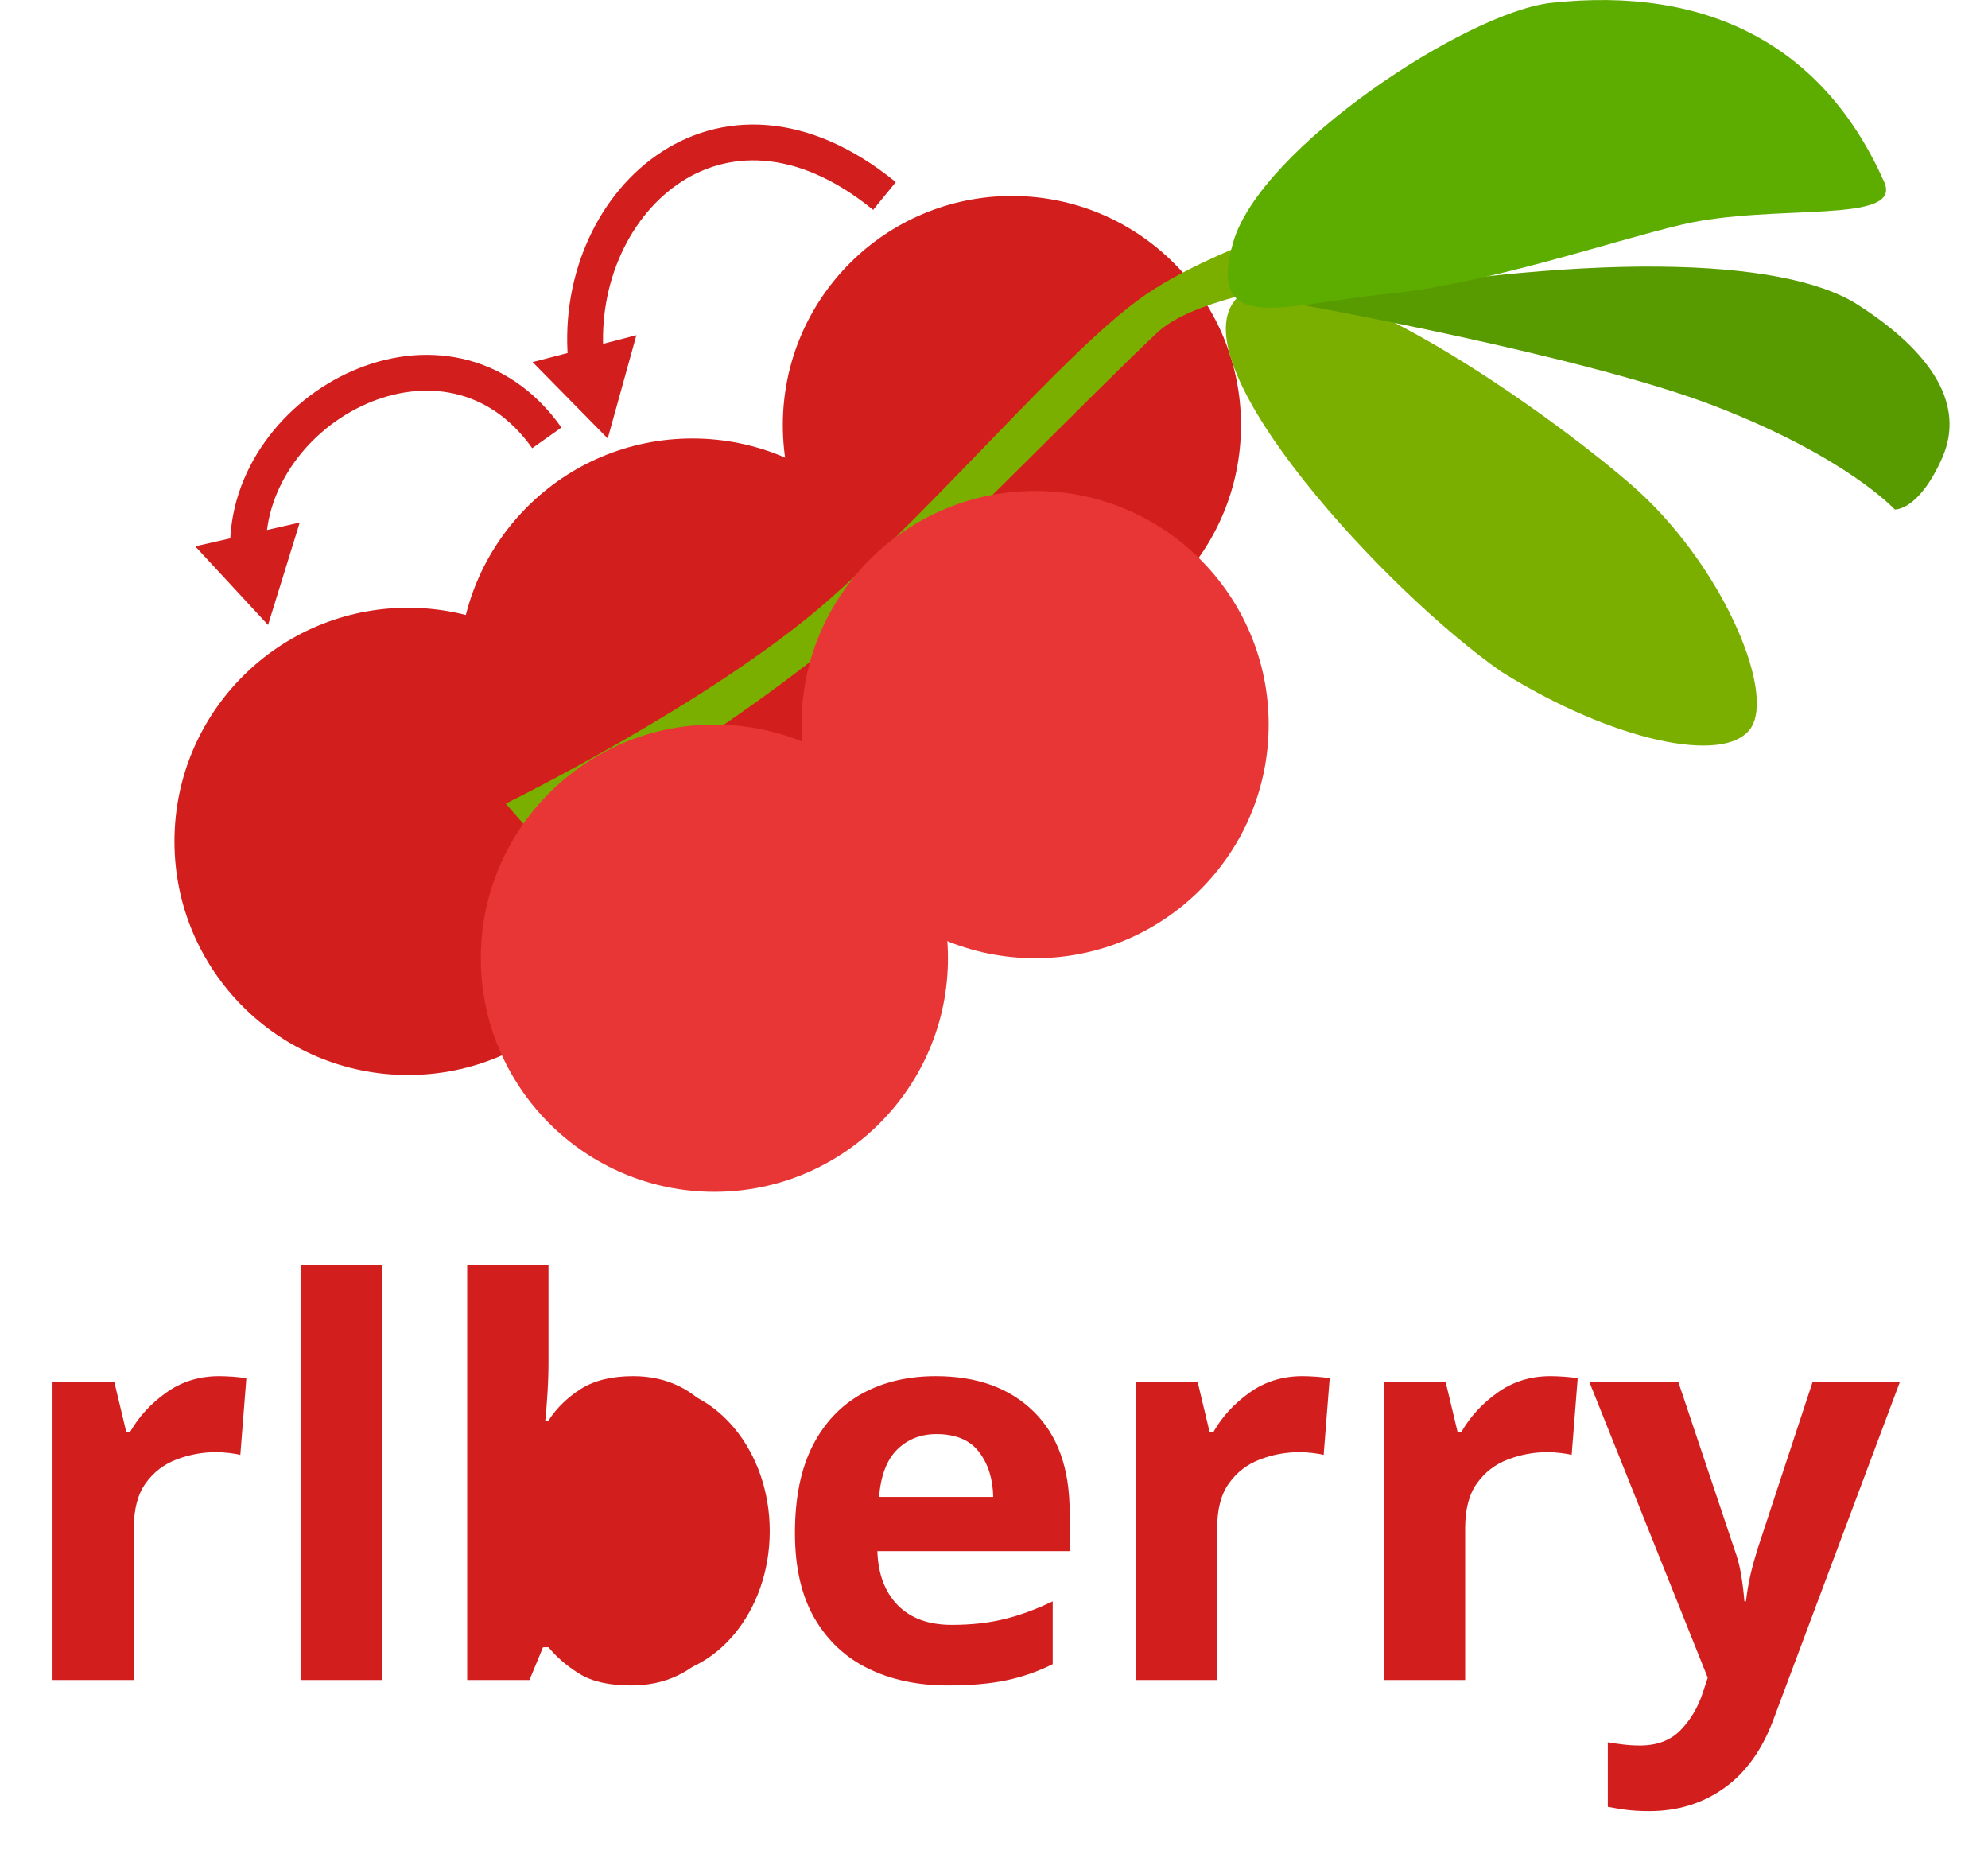
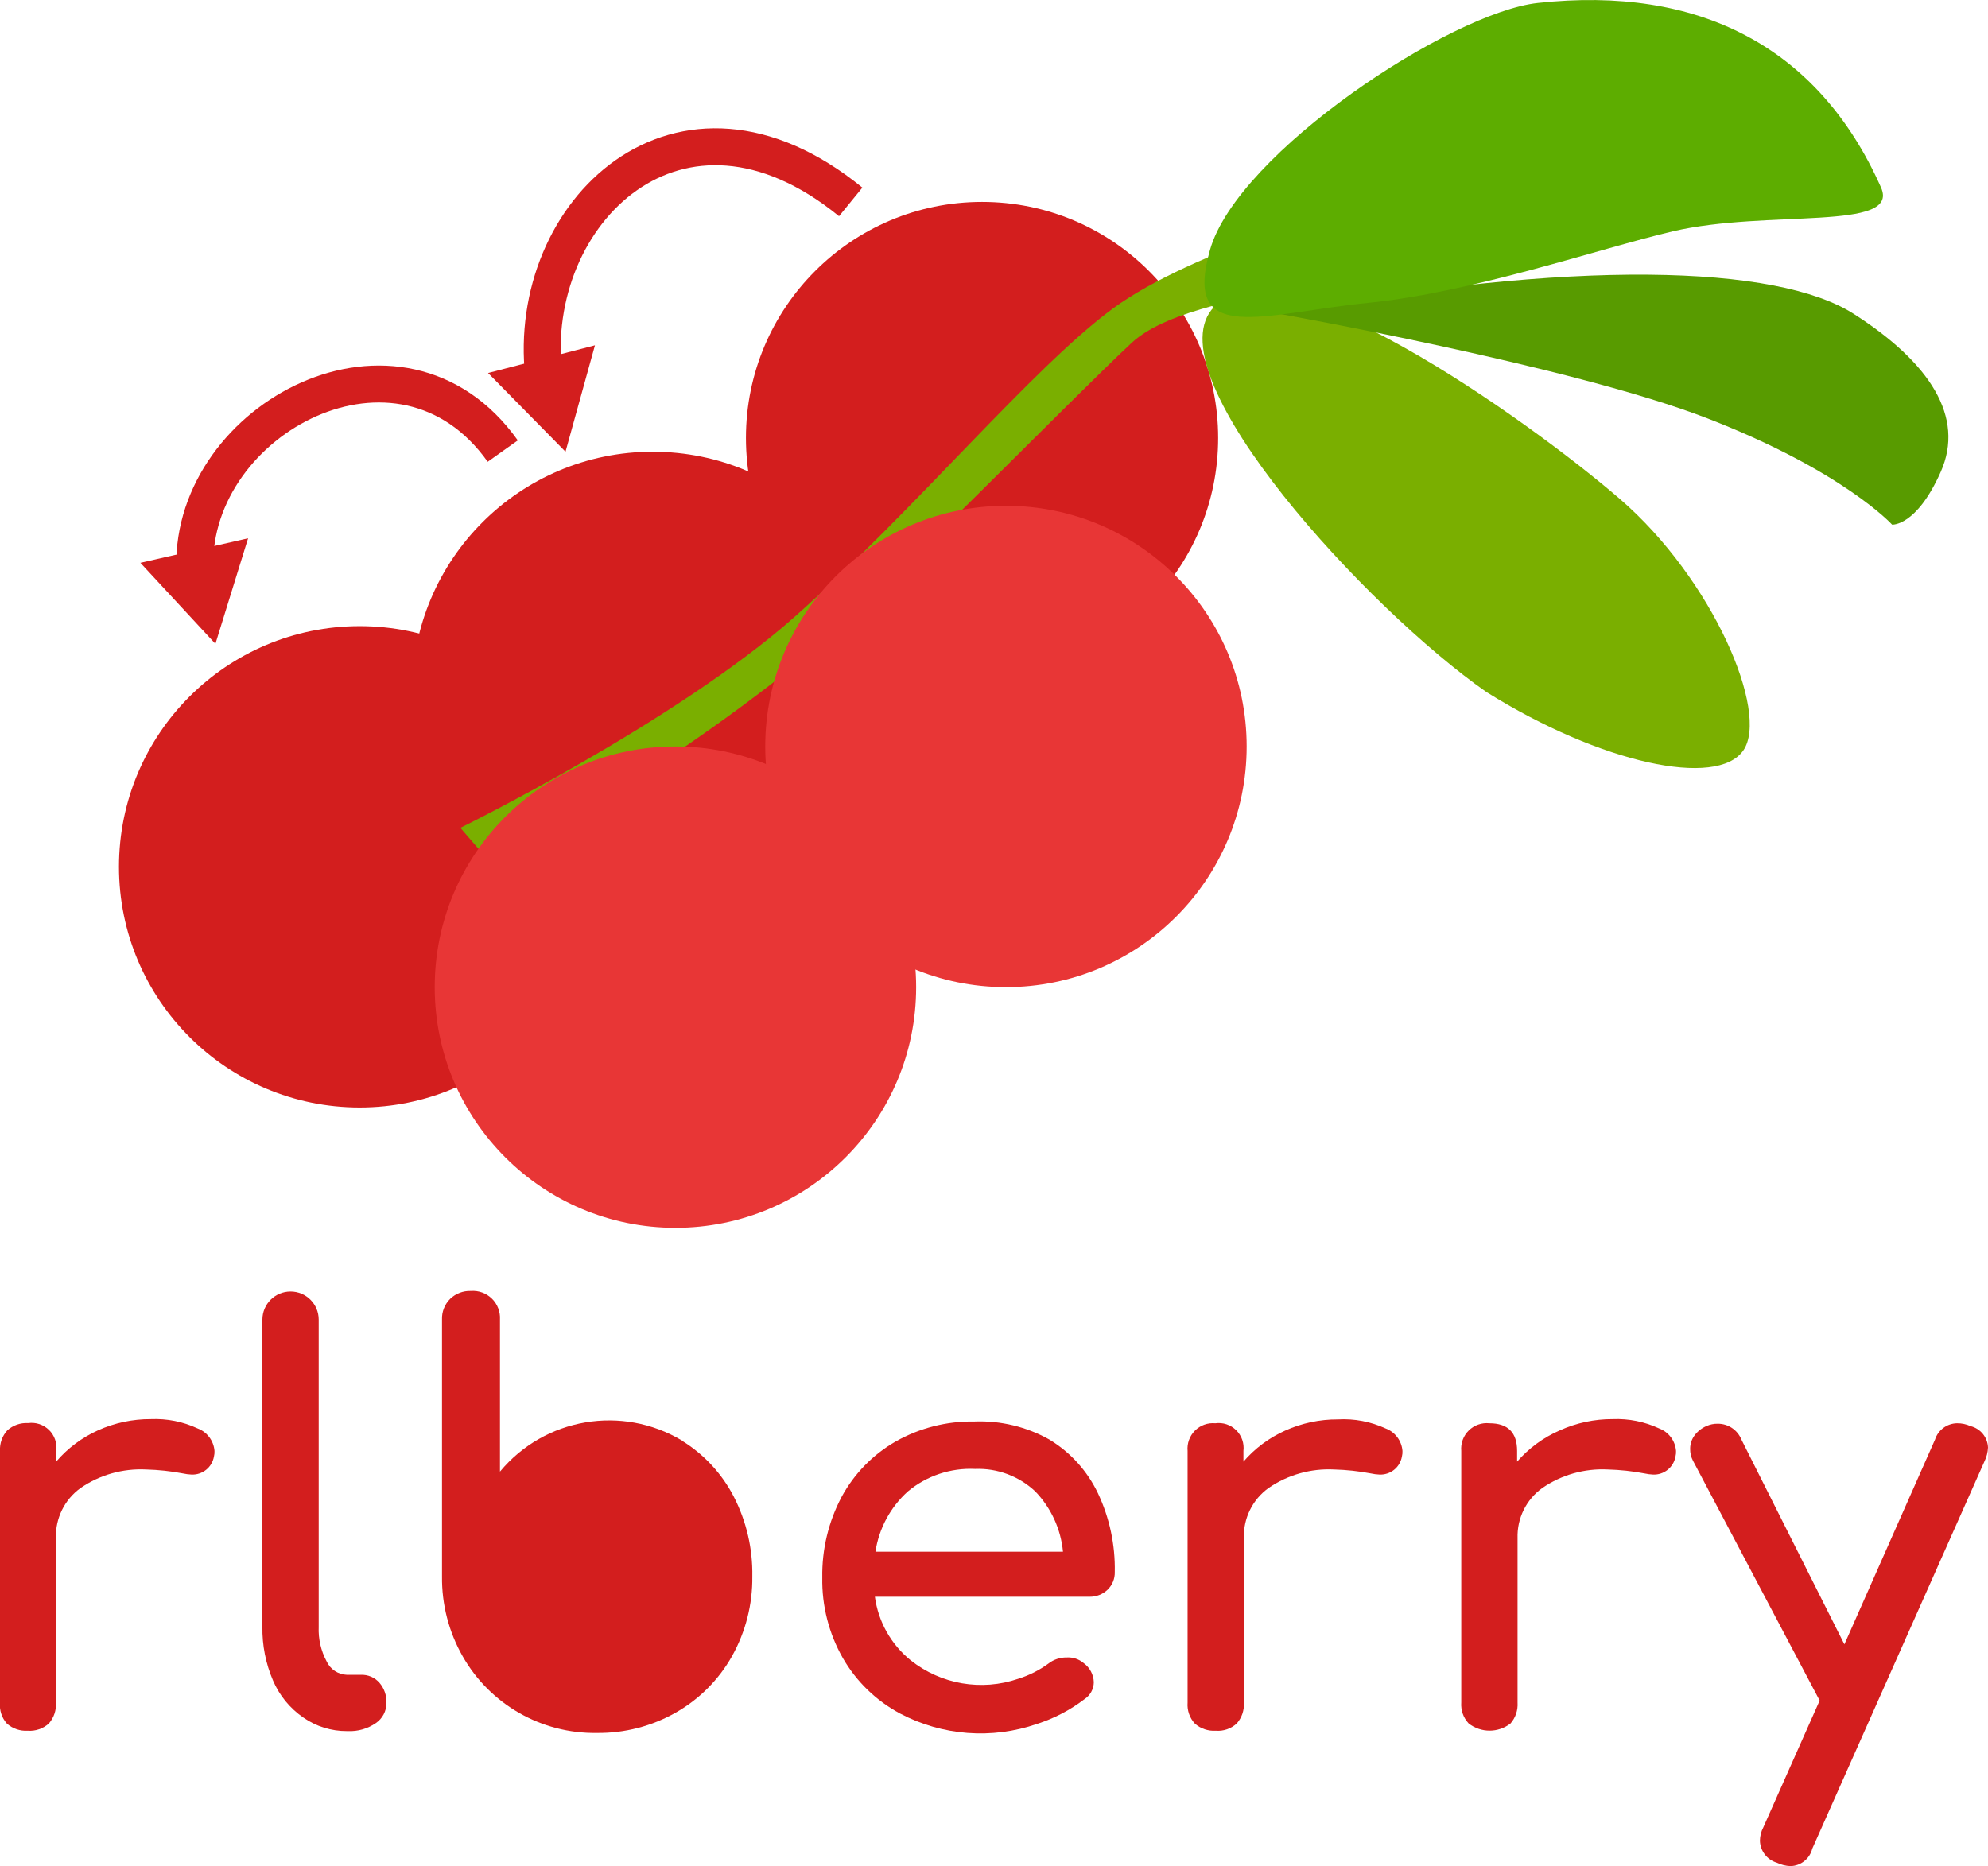
- <svg xmlns="http://www.w3.org/2000/svg" viewBox="0 0 221.98 206.89">
+ <svg xmlns="http://www.w3.org/2000/svg" viewBox="0 0 215.39 202.19">
  <defs>
-     <style>.cls-1,.cls-7{fill:#d31e1e;}.cls-2{fill:#7aaf00;}.cls-3{fill:#589b00;}.cls-4{fill:#5dad00;}.cls-5{fill:#e83636;}.cls-6{fill:none;stroke:#d31e1e;stroke-miterlimit:10;stroke-width:4px;}.cls-7{font-size:61px;font-family:Comfortaa-Bold, Comfortaa;font-weight:700;}</style>
+     <style>.cls-1{fill:#d31e1e;}.cls-2{fill:#7aaf00;}.cls-3{fill:#589b00;}.cls-4{fill:#5dad00;}.cls-5{fill:#e83636;}.cls-6{fill:none;stroke:#d31e1e;stroke-miterlimit:10;stroke-width:4px;}</style>
  </defs>
  <g id="Calque_2" data-name="Calque 2">
    <g id="berries_down">
-       <circle class="cls-1" cx="45.56" cy="93.93" r="26.08" />
-       <circle class="cls-1" cx="77.31" cy="75.03" r="26.08" />
-       <circle class="cls-1" cx="112.99" cy="47.46" r="25.58" />
+       <circle class="cls-1" cx="38.97" cy="93.93" r="26.08" />
+       <circle class="cls-1" cx="70.72" cy="75.03" r="26.08" />
+       <circle class="cls-1" cx="106.4" cy="47.46" r="25.58" />
    </g>
    <g id="leaves">
-       <path class="cls-2" d="M56.47,89.71S79.81,78.26,92.7,66.83s25.76-27,34.47-33.4,27.1-11.38,27.1-11.38l0,6.41s-2.76.74-6.49,2.05c-5.31,1.87-14.59,2.91-18.6,6.66-6.83,6.39-25.16,25.25-32.93,32C80.34,82.83,60,93.76,60,93.76Z" />
-       <path class="cls-2" d="M137.87,33.55c6.35-7.93,34.2,11.85,44.24,20.53s16.21,23.14,13.36,27.24S180.06,82.75,167.66,75C154.74,66,131.84,41.08,137.87,33.55Z" />
-       <path class="cls-3" d="M145.13,34c32-6,54-5.29,62.28,0s12.09,11.19,9.45,17.13-5.29,5.75-5.29,5.75-5.29-5.81-20-11.51S145.13,34,145.13,34Z" />
-       <path class="cls-4" d="M137.69,27.07c3-10.52,26.07-25.73,35.53-26.75,17.39-1.89,30.37,4.67,37.17,20,2.12,4.78-12.28,2.34-22.57,4.75-8,1.88-21.65,6.62-33,7.75S134.67,37.59,137.69,27.07Z" />
+       <path class="cls-2" d="M49.88,89.71S73.22,78.26,86.11,66.83s25.76-27,34.47-33.4,27.1-11.38,27.1-11.38l0,6.41s-2.76.74-6.49,2.05c-5.31,1.87-14.59,2.91-18.6,6.66-6.83,6.39-25.16,25.25-32.93,32C73.75,82.83,53.38,93.76,53.38,93.76Z" />
+       <path class="cls-2" d="M131.28,33.55c6.35-7.93,34.19,11.85,44.24,20.53s16.21,23.14,13.36,27.24S173.47,82.75,161.06,75C148.15,66,125.25,41.08,131.28,33.55Z" />
+       <path class="cls-3" d="M138.54,34c32-6,54-5.29,62.28,0s12.09,11.19,9.45,17.13S205,56.85,205,56.85s-5.3-5.81-20-11.51S138.54,34,138.54,34Z" />
+       <path class="cls-4" d="M131.1,27.07c3-10.52,26.07-25.73,35.53-26.75C184-1.57,197,5,203.8,20.32c2.12,4.78-12.28,2.34-22.57,4.75-8,1.88-21.65,6.62-33,7.75S128.08,37.59,131.1,27.07Z" />
    </g>
    <g id="berries_up">
-       <circle class="cls-5" cx="115.58" cy="80.89" r="26.08" />
-       <circle class="cls-5" cx="79.77" cy="106.97" r="26.08" />
+       <circle class="cls-5" cx="108.99" cy="80.89" r="26.08" />
+       <circle class="cls-5" cx="73.18" cy="106.97" r="26.08" />
    </g>
    <g id="Arrows">
-       <path class="cls-6" d="M98.76,21.88C80.22,6.75,63.52,23.05,65.49,40.67" />
-       <polygon class="cls-1" points="59.47 40.42 67.86 48.95 71.06 37.42 59.47 40.42" />
-       <path class="cls-6" d="M61.06,48.88C50,33.27,27.37,45.31,27.69,61.44" />
-       <polygon class="cls-1" points="21.8 60.99 29.93 69.77 33.47 58.33 21.8 60.99" />
+       <path class="cls-6" d="M92.17,21.88C73.63,6.75,56.93,23.05,58.9,40.67" />
+       <polygon class="cls-1" points="52.88 40.42 61.27 48.95 64.46 37.42 52.88 40.42" />
+       <path class="cls-6" d="M54.47,48.88C43.38,33.27,20.77,45.31,21.1,61.44" />
+       <polygon class="cls-1" points="15.21 60.99 23.34 69.77 26.88 58.33 15.21 60.99" />
    </g>
    <g id="Title_below" data-name="Title below">
-       <text class="cls-7" transform="translate(1.1 187.55)">rlberry</text>
-       <ellipse class="cls-1" cx="72.59" cy="170.93" rx="13.36" ry="16.19" />
+       <path class="cls-1" d="M21.41,154.79a2.84,2.84,0,0,1,1.83,2.44,2.14,2.14,0,0,1-.06.61,2.36,2.36,0,0,1-2.44,1.95,5.34,5.34,0,0,1-.92-.12,24.46,24.46,0,0,0-4-.43,11.52,11.52,0,0,0-7.08,2,6.43,6.43,0,0,0-2.68,5.43V184.5a3.14,3.14,0,0,1-.76,2.26,3.07,3.07,0,0,1-2.29.79,3.13,3.13,0,0,1-2.26-.77A3,3,0,0,1,0,184.5V157.23A3.07,3.07,0,0,1,.79,155a3.09,3.09,0,0,1,2.26-.79,2.7,2.7,0,0,1,3.05,3v1.16A13,13,0,0,1,10.61,155a13.75,13.75,0,0,1,5.74-1.22A10.88,10.88,0,0,1,21.41,154.79Z" />
+       <path class="cls-1" d="M32.85,186.11a9.3,9.3,0,0,1-3.27-4,14.18,14.18,0,0,1-1.15-5.83V143a3.05,3.05,0,1,1,6.1,0v33.3a7.26,7.26,0,0,0,.85,3.72,2.51,2.51,0,0,0,2.2,1.47H39.1a2.53,2.53,0,0,1,2,.85,3.17,3.17,0,0,1,.77,2.2,2.62,2.62,0,0,1-1.16,2.19,4.93,4.93,0,0,1-3,.86h-.12A8.18,8.18,0,0,1,32.85,186.11Z" />
+       <path class="cls-1" d="M73.9,156.13a15.44,15.44,0,0,1,5.61,6.07,18.23,18.23,0,0,1,2,8.63,17.27,17.27,0,0,1-2.2,8.64,16.09,16.09,0,0,1-6.07,6.1,16.92,16.92,0,0,1-8.57,2.22,16.43,16.43,0,0,1-14.55-8.32,17.08,17.08,0,0,1-2.23-8.64V143a3,3,0,0,1,.89-2.26,3.07,3.07,0,0,1,2.23-.85A2.94,2.94,0,0,1,54.17,143v16.47a15.37,15.37,0,0,1,19.73-3.36Zm-3.66,24.68a10.67,10.67,0,0,0,3.9-4.12,12,12,0,0,0,1.44-5.86A11.79,11.79,0,0,0,74.14,165a10.73,10.73,0,0,0-3.9-4.09A10.64,10.64,0,0,0,55.33,165a12,12,0,0,0-1.41,5.82,12.17,12.17,0,0,0,1.41,5.86,10.76,10.76,0,0,0,14.91,4.12Z" />
+       <path class="cls-1" d="M120,172.27a2.76,2.76,0,0,1-2,.76H94.79a10.71,10.71,0,0,0,3.88,6.89,12.31,12.31,0,0,0,11.65,2,11.16,11.16,0,0,0,3.26-1.64,3.14,3.14,0,0,1,2-.67,2.59,2.59,0,0,1,1.83.61,2.67,2.67,0,0,1,1.1,2.07,2.22,2.22,0,0,1-1,1.83,17,17,0,0,1-5.15,2.69,18.69,18.69,0,0,1-14.85-1.13,15.7,15.7,0,0,1-6.19-6,17,17,0,0,1-2.23-8.73,18.06,18.06,0,0,1,2.1-8.75,15.34,15.34,0,0,1,5.86-6,16.75,16.75,0,0,1,8.51-2.16A15.35,15.35,0,0,1,113.7,156a13.67,13.67,0,0,1,5.25,5.8,19.09,19.09,0,0,1,1.83,8.54A2.56,2.56,0,0,1,120,172.27ZM98.36,161.62a11,11,0,0,0-3.51,6.53h20.32a10.91,10.91,0,0,0-3-6.53,9,9,0,0,0-6.53-2.44A10.58,10.58,0,0,0,98.36,161.62Z" />
+       <path class="cls-1" d="M150.12,154.79a2.84,2.84,0,0,1,1.83,2.44,2.14,2.14,0,0,1-.06.61,2.36,2.36,0,0,1-2.44,1.95,5.23,5.23,0,0,1-.92-.12,24.68,24.68,0,0,0-4-.43,11.52,11.52,0,0,0-7.08,2,6.43,6.43,0,0,0-2.68,5.43V184.5a3.14,3.14,0,0,1-.77,2.26,3,3,0,0,1-2.28.79,3.13,3.13,0,0,1-2.26-.77,3,3,0,0,1-.79-2.28V157.23a2.76,2.76,0,0,1,3-3,2.7,2.7,0,0,1,3.05,3v1.16a13,13,0,0,1,4.51-3.36,13.75,13.75,0,0,1,5.74-1.22A10.88,10.88,0,0,1,150.12,154.79Z" />
+       <path class="cls-1" d="M179.76,154.79a2.84,2.84,0,0,1,1.83,2.44,2.14,2.14,0,0,1-.06.61,2.36,2.36,0,0,1-2.44,1.95,5.14,5.14,0,0,1-.91-.12,24.67,24.67,0,0,0-4-.43,11.49,11.49,0,0,0-7.07,2,6.43,6.43,0,0,0-2.69,5.43V184.5a3.14,3.14,0,0,1-.76,2.26,3.69,3.69,0,0,1-4.54,0,3,3,0,0,1-.8-2.28V157.23a2.77,2.77,0,0,1,3.05-3c2,0,3,1,3,3v1.16A13,13,0,0,1,169,155a13.74,13.74,0,0,1,5.73-1.22A10.85,10.85,0,0,1,179.76,154.79Z" />
+       <path class="cls-1" d="M215.39,156.86a3.76,3.76,0,0,1-.37,1.47l-18.67,42a2.49,2.49,0,0,1-2.37,1.89,3.76,3.76,0,0,1-1.47-.37,2.56,2.56,0,0,1-1.83-2.38,3.16,3.16,0,0,1,.37-1.46l6.1-13.73-13.73-26a2.66,2.66,0,0,1-.3-1.28,2.43,2.43,0,0,1,.49-1.47,3.18,3.18,0,0,1,1.28-1,2.83,2.83,0,0,1,1.22-.25,2.74,2.74,0,0,1,2.56,1.71l11.16,22.2L209.65,156a2.55,2.55,0,0,1,2.38-1.77,3.43,3.43,0,0,1,1.47.31A2.49,2.49,0,0,1,215.39,156.86Z" />
+       <ellipse class="cls-1" cx="66" cy="170.93" rx="13.36" ry="16.19" />
    </g>
  </g>
</svg>
